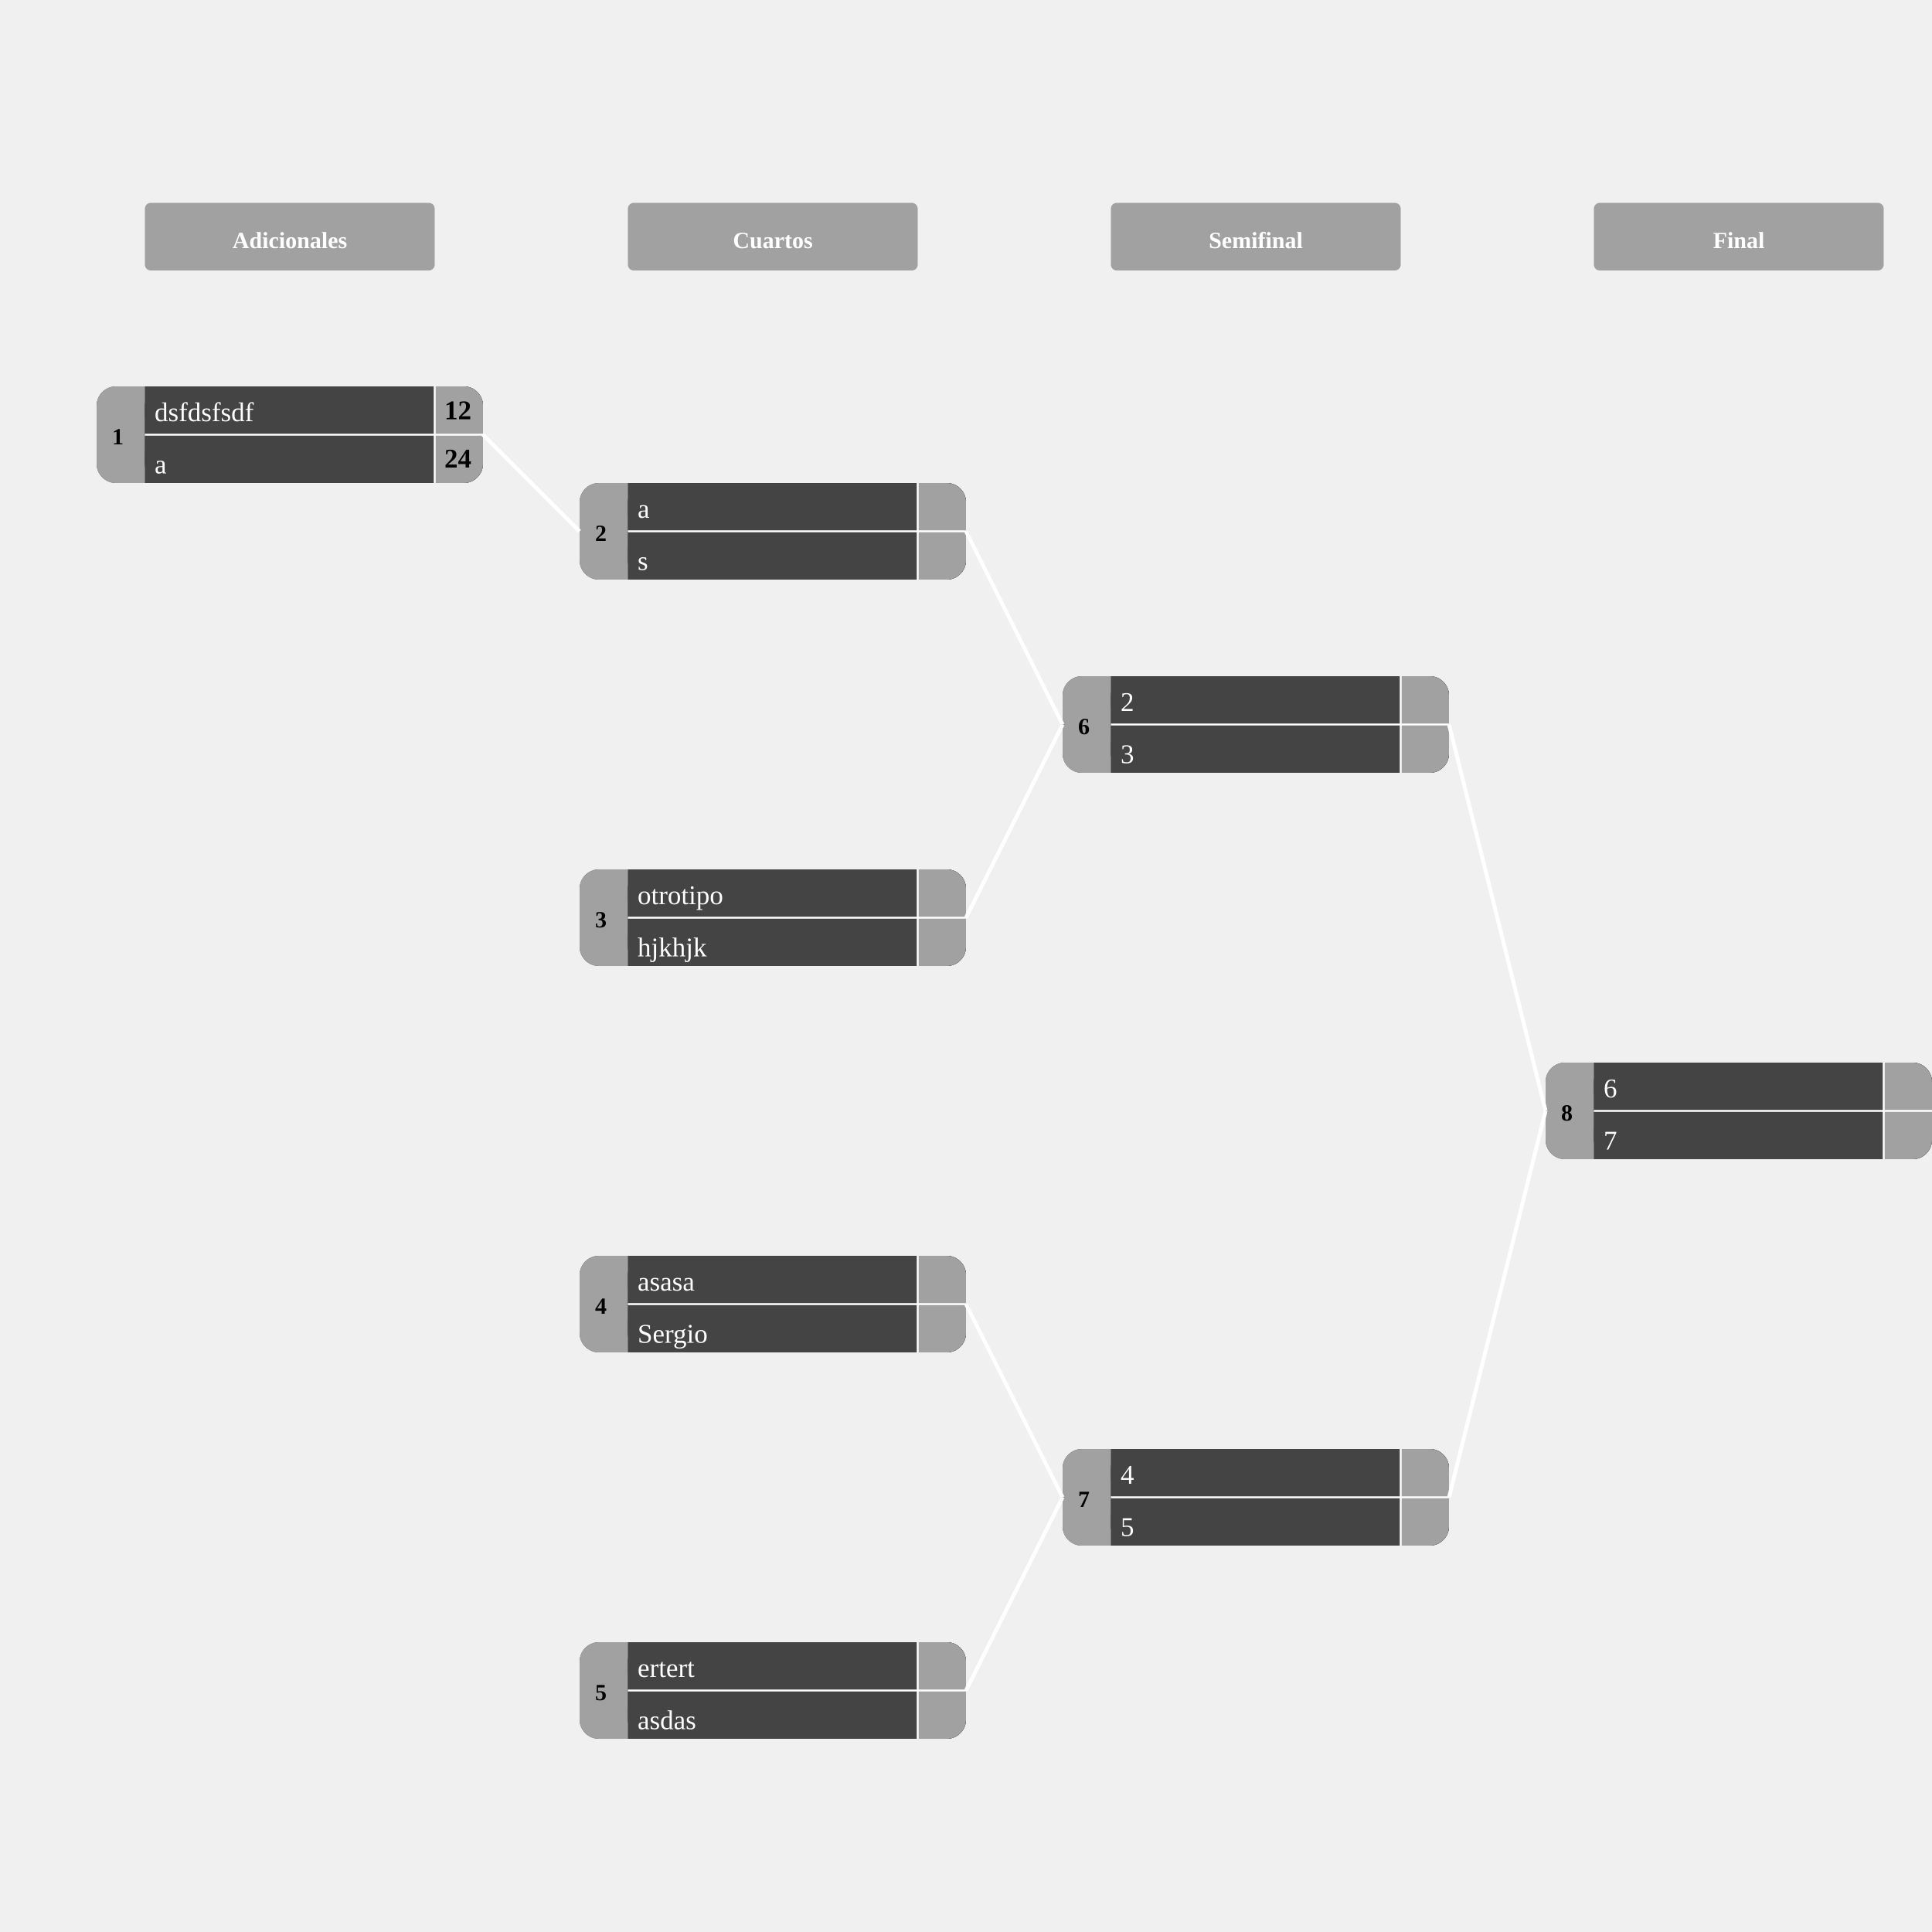
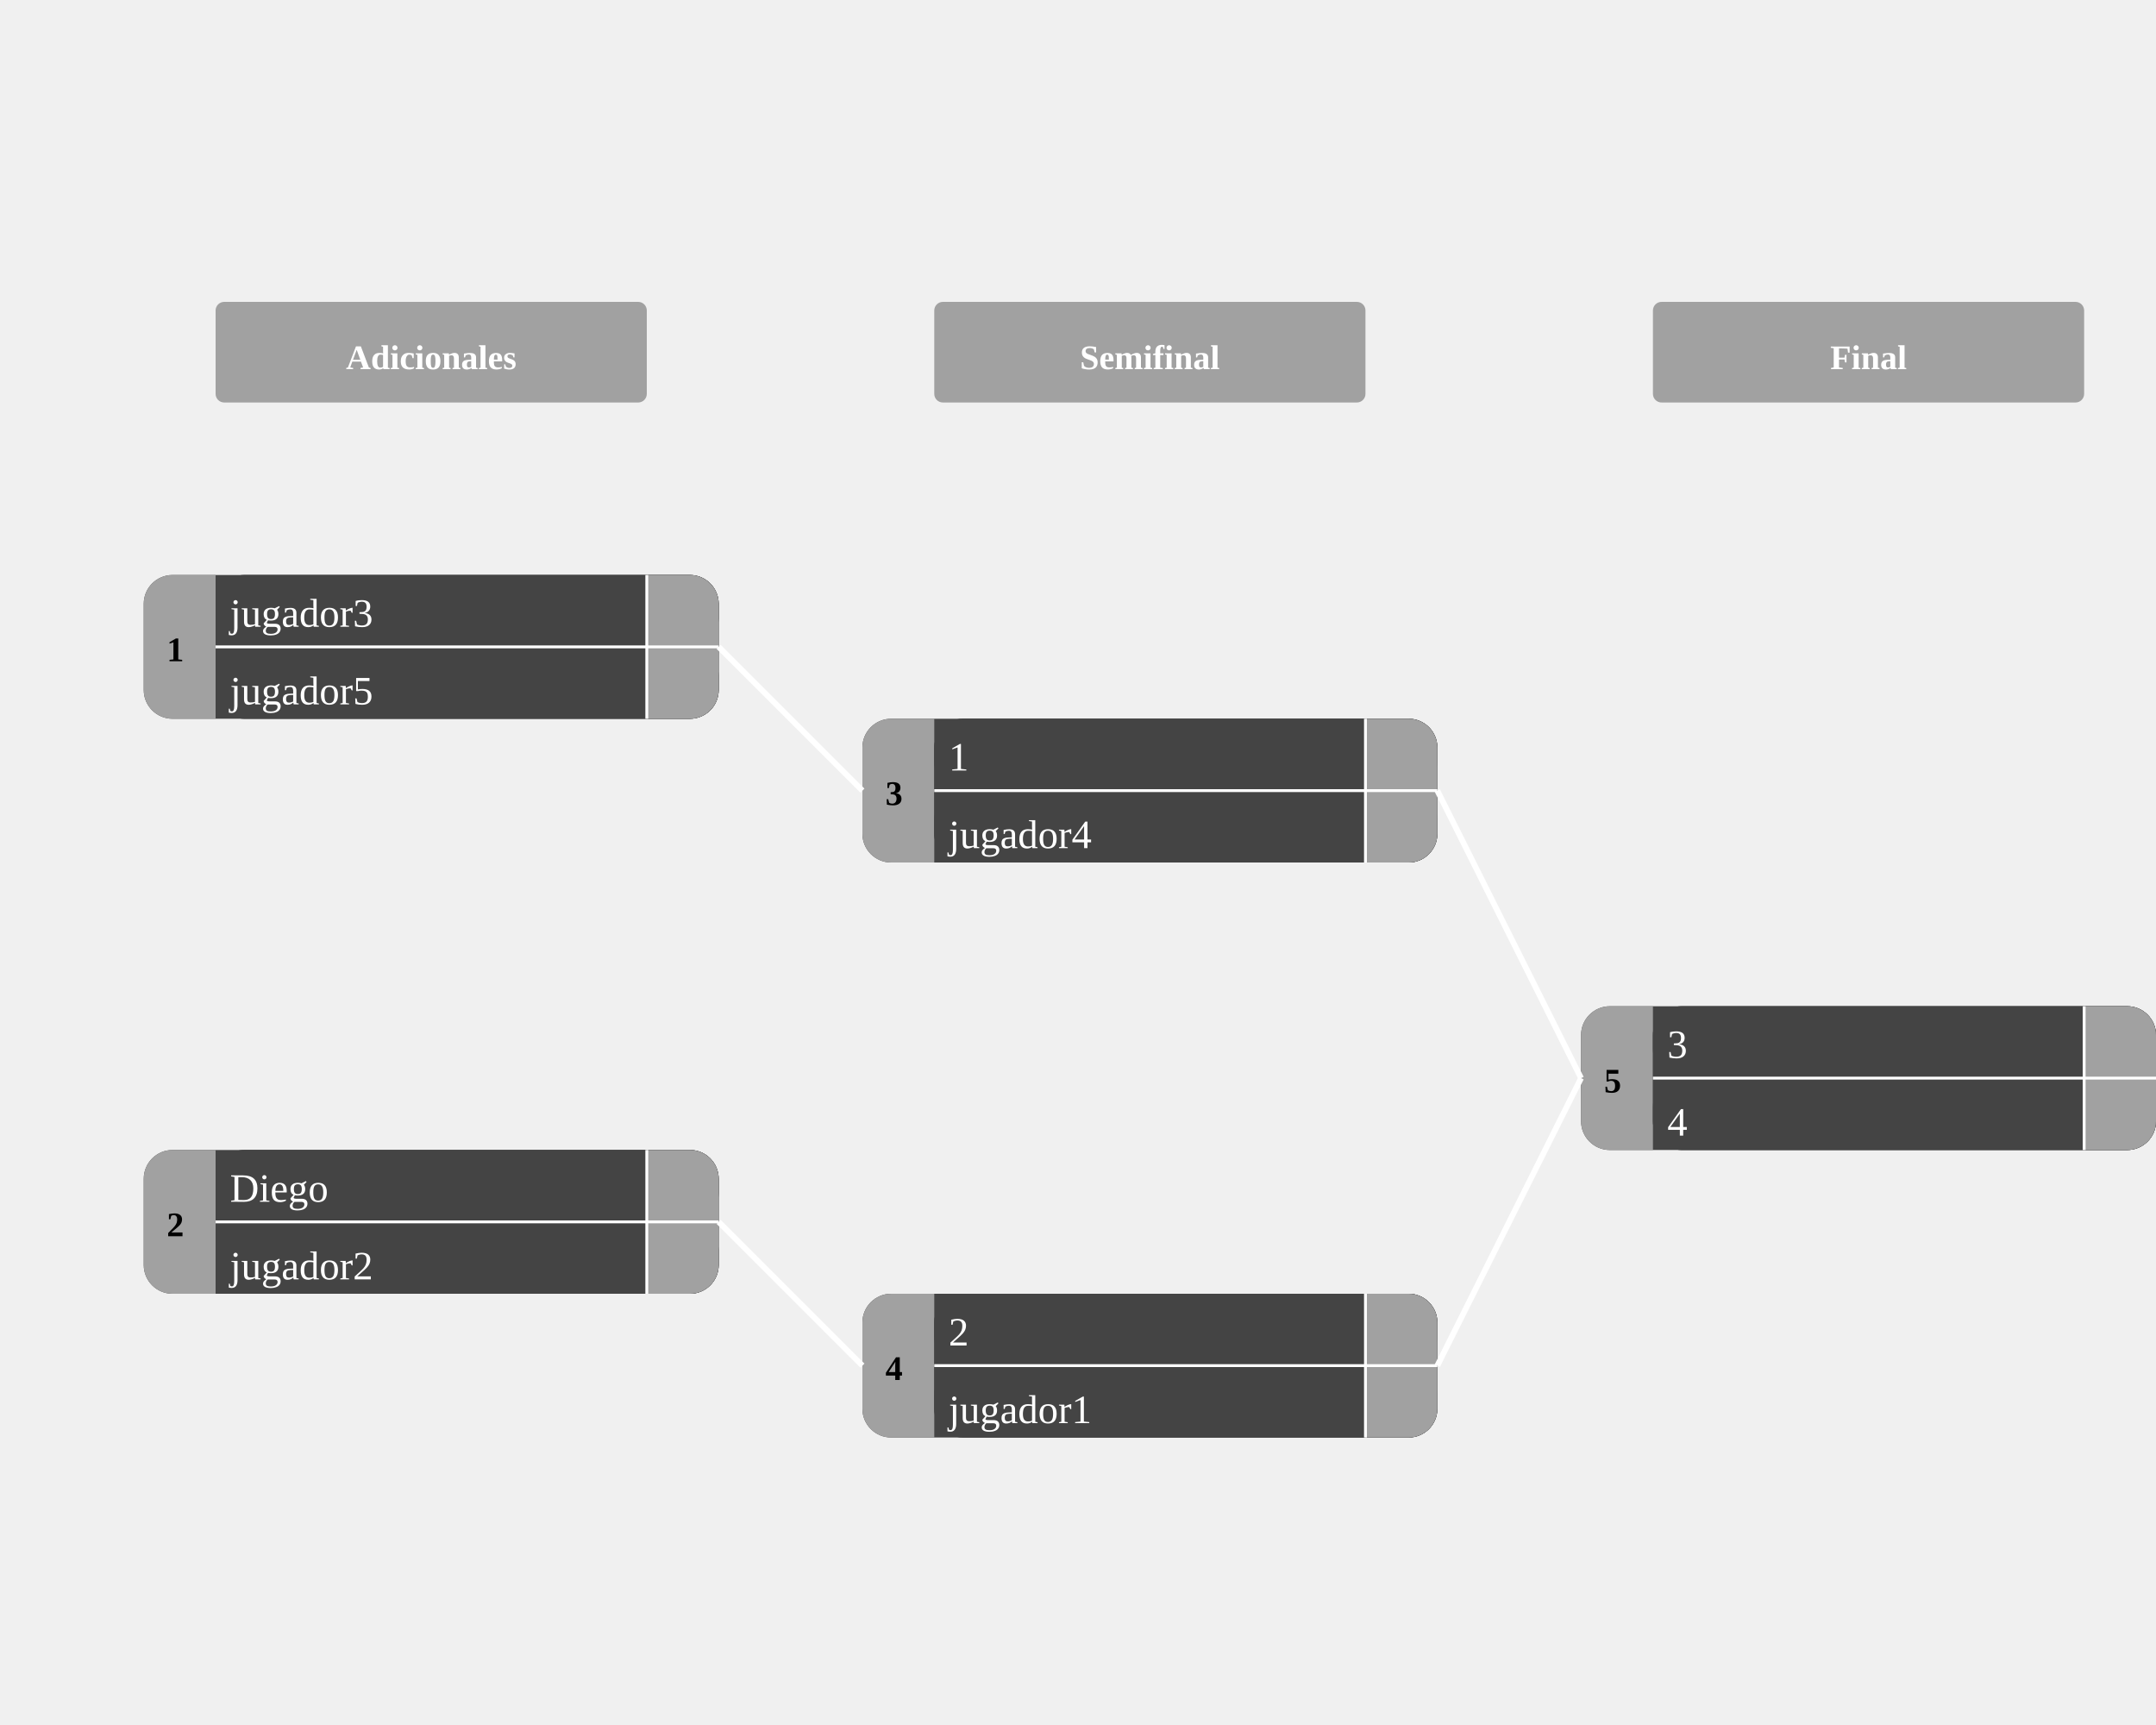
- <svg xmlns="http://www.w3.org/2000/svg" baseProfile="full" height="1000.0" id="svg_enfrentamientos" version="1.1" viewBox="0 0 1000.0 850.0" width="1000.0">
+ <svg xmlns="http://www.w3.org/2000/svg" baseProfile="full" height="600.0" id="svg_enfrentamientos" version="1.1" viewBox="0 0 750.0 450.0" width="750.0">
  <defs />
  <g id="g__enfrentamientos">
    <rect class="label__rect" fill="#a1a1a1" height="35" rx="3" ry="3" width="150" x="75" y="30" />
    <text class="etiquetas_levels" dominant-baseline="middle" fill="white" font-weight="700" text-anchor="middle" x="150" y="50">Adicionales</text>
    <g class="matchup" id="match__1">
      <rect class="fondo_matchup" fill="#444444" height="50px" rx="10" ry="10" width="200px" x="50.0" y="125.0" />
      <path class="matchup__id__container" d="M 60.0,125.0 h 15 v 50 h -15 a 10,10 0 0 1 -10,-10 v -30 a 10,10 0 0 1 10,-10 Z" fill="#a1a1a1" />
      <text class="matchup__id" font-weight="700" x="58.0" y="155.0">1</text>
      <rect class="players__container" fill="#444444" height="50px" rx="10" ry="10" width="175px" x="75.0" y="125.0" />
      <g class="matchup__player draggable">
        <rect fill="#444444" height="25px" rx="10" ry="10" width="175px" x="75.0" y="125.0" />
-         <text class="matchup__player1 loser" fill="white" font-size="14px" x="80.0" y="143.0">dsfdsfsdf</text>
+         <text class="matchup__player1" fill="white" font-size="14px" x="80.0" y="143.0">jugador3</text>
      </g>
      <g class="matchup__player draggable">
        <rect fill="#444444" height="25px" rx="10" ry="10" width="175px" x="75.0" y="150.0" />
-         <text class="matchup__player2 winner" fill="white" font-size="14px" x="80.0" y="170.0">a</text>
+         <text class="matchup__player2" fill="white" font-size="14px" x="80.0" y="170.0">jugador5</text>
      </g>
      <path class="match__puntaje__player1" d="M 225.0,125.0 h 15 a 10,10 0 0 1 10,10 v 15 h -25 v -25 Z" fill="#a1a1a1" />
-       <text class="match__puntaje__player1__text" fill="black" font-size="14px" font-weight="700" x="230.0" y="142.0">12</text>
+       <text class="match__puntaje__player1__text" fill="black" font-size="14px" font-weight="700" x="230.0" y="142.0" />
      <path class="match__puntaje__player2" d="M 225.0,150.0 h 25 v 15 a 10,10 0 0 1 -10,10 h -15 v -25 Z" fill="#a1a1a1" />
-       <text class="match__puntaje__player2__text" fill="black" font-size="14px" font-weight="700" x="230.0" y="167.0">24</text>
+       <text class="match__puntaje__player2__text" fill="black" font-size="14px" font-weight="700" x="230.0" y="167.0" />
      <line class="divisor_line" stroke="white" stroke-width="1" x1="75.0" x2="250.0" y1="150.0" y2="150.0" />
      <line class="divisor_line_2" stroke="white" stroke-width="1" x1="225.0" x2="225.0" y1="125.0" y2="175.0" />
    </g>
+     <g class="matchup" id="match__2">
+       <rect class="fondo_matchup" fill="#444444" height="50px" rx="10" ry="10" width="200px" x="50.0" y="325.0" />
+       <path class="matchup__id__container" d="M 60.0,325.0 h 15 v 50 h -15 a 10,10 0 0 1 -10,-10 v -30 a 10,10 0 0 1 10,-10 Z" fill="#a1a1a1" />
+       <text class="matchup__id" font-weight="700" x="58.0" y="355.0">2</text>
+       <rect class="players__container" fill="#444444" height="50px" rx="10" ry="10" width="175px" x="75.0" y="325.0" />
+       <g class="matchup__player draggable">
+         <rect fill="#444444" height="25px" rx="10" ry="10" width="175px" x="75.0" y="325.0" />
+         <text class="matchup__player1" fill="white" font-size="14px" x="80.0" y="343.0">Diego</text>
+       </g>
+       <g class="matchup__player draggable">
+         <rect fill="#444444" height="25px" rx="10" ry="10" width="175px" x="75.0" y="350.0" />
+         <text class="matchup__player2" fill="white" font-size="14px" x="80.0" y="370.0">jugador2</text>
+       </g>
+       <path class="match__puntaje__player1" d="M 225.0,325.0 h 15 a 10,10 0 0 1 10,10 v 15 h -25 v -25 Z" fill="#a1a1a1" />
+       <text class="match__puntaje__player1__text" fill="black" font-size="14px" font-weight="700" x="230.0" y="342.0" />
+       <path class="match__puntaje__player2" d="M 225.0,350.0 h 25 v 15 a 10,10 0 0 1 -10,10 h -15 v -25 Z" fill="#a1a1a1" />
+       <text class="match__puntaje__player2__text" fill="black" font-size="14px" font-weight="700" x="230.0" y="367.0" />
+       <line class="divisor_line" stroke="white" stroke-width="1" x1="75.0" x2="250.0" y1="350.0" y2="350.0" />
+       <line class="divisor_line_2" stroke="white" stroke-width="1" x1="225.0" x2="225.0" y1="325.0" y2="375.0" />
+     </g>
    <rect class="label__rect" fill="#a1a1a1" height="35" rx="3" ry="3" width="150" x="325" y="30" />
-     <text class="etiquetas_levels" dominant-baseline="middle" fill="white" font-weight="700" text-anchor="middle" x="400" y="50">Cuartos</text>
-     <g class="matchup" id="match__2">
+     <text class="etiquetas_levels" dominant-baseline="middle" fill="white" font-weight="700" text-anchor="middle" x="400" y="50">Semifinal</text>
+     <g class="matchup" id="match__3">
      <rect class="fondo_matchup" fill="#444444" height="50px" rx="10" ry="10" width="200px" x="300.0" y="175.0" />
      <path class="matchup__id__container" d="M 310.0,175.0 h 15 v 50 h -15 a 10,10 0 0 1 -10,-10 v -30 a 10,10 0 0 1 10,-10 Z" fill="#a1a1a1" />
-       <text class="matchup__id" font-weight="700" x="308.0" y="205.0">2</text>
+       <text class="matchup__id" font-weight="700" x="308.0" y="205.0">3</text>
      <rect class="players__container" fill="#444444" height="50px" rx="10" ry="10" width="175px" x="325.0" y="175.0" />
      <g class="matchup__player">
        <rect fill="#444444" height="25px" rx="10" ry="10" width="175px" x="325.0" y="175.0" />
-         <text class="matchup__player1 changed" fill="white" font-size="14px" x="330.0" y="193.0">a</text>
+         <text class="matchup__player1" fill="white" font-size="14px" x="330.0" y="193.0">1</text>
      </g>
      <g class="matchup__player draggable">
        <rect fill="#444444" height="25px" rx="10" ry="10" width="175px" x="325.0" y="200.0" />
-         <text class="matchup__player2" fill="white" font-size="14px" x="330.0" y="220.0">s</text>
+         <text class="matchup__player2" fill="white" font-size="14px" x="330.0" y="220.0">jugador4</text>
      </g>
      <path class="match__puntaje__player1" d="M 475.0,175.0 h 15 a 10,10 0 0 1 10,10 v 15 h -25 v -25 Z" fill="#a1a1a1" />
      <text class="match__puntaje__player1__text" fill="black" font-size="14px" font-weight="700" x="480.0" y="192.0" />
      <path class="match__puntaje__player2" d="M 475.0,200.0 h 25 v 15 a 10,10 0 0 1 -10,10 h -15 v -25 Z" fill="#a1a1a1" />
      <text class="match__puntaje__player2__text" fill="black" font-size="14px" font-weight="700" x="480.0" y="217.0" />
      <line class="divisor_line" stroke="white" stroke-width="1" x1="325.0" x2="500.0" y1="200.0" y2="200.0" />
      <line class="divisor_line_2" stroke="white" stroke-width="1" x1="475.0" x2="475.0" y1="175.0" y2="225.0" />
    </g>
-     <g class="matchup" id="match__3">
+     <g class="matchup" id="match__4">
      <rect class="fondo_matchup" fill="#444444" height="50px" rx="10" ry="10" width="200px" x="300.0" y="375.0" />
      <path class="matchup__id__container" d="M 310.0,375.0 h 15 v 50 h -15 a 10,10 0 0 1 -10,-10 v -30 a 10,10 0 0 1 10,-10 Z" fill="#a1a1a1" />
-       <text class="matchup__id" font-weight="700" x="308.0" y="405.0">3</text>
+       <text class="matchup__id" font-weight="700" x="308.0" y="405.0">4</text>
      <rect class="players__container" fill="#444444" height="50px" rx="10" ry="10" width="175px" x="325.0" y="375.0" />
-       <g class="matchup__player draggable">
+       <g class="matchup__player">
        <rect fill="#444444" height="25px" rx="10" ry="10" width="175px" x="325.0" y="375.0" />
-         <text class="matchup__player1" fill="white" font-size="14px" x="330.0" y="393.0">otrotipo</text>
+         <text class="matchup__player1" fill="white" font-size="14px" x="330.0" y="393.0">2</text>
      </g>
      <g class="matchup__player draggable">
        <rect fill="#444444" height="25px" rx="10" ry="10" width="175px" x="325.0" y="400.0" />
-         <text class="matchup__player2" fill="white" font-size="14px" x="330.0" y="420.0">hjkhjk</text>
+         <text class="matchup__player2" fill="white" font-size="14px" x="330.0" y="420.0">jugador1</text>
      </g>
      <path class="match__puntaje__player1" d="M 475.0,375.0 h 15 a 10,10 0 0 1 10,10 v 15 h -25 v -25 Z" fill="#a1a1a1" />
      <text class="match__puntaje__player1__text" fill="black" font-size="14px" font-weight="700" x="480.0" y="392.0" />
      <path class="match__puntaje__player2" d="M 475.0,400.0 h 25 v 15 a 10,10 0 0 1 -10,10 h -15 v -25 Z" fill="#a1a1a1" />
      <text class="match__puntaje__player2__text" fill="black" font-size="14px" font-weight="700" x="480.0" y="417.0" />
      <line class="divisor_line" stroke="white" stroke-width="1" x1="325.0" x2="500.0" y1="400.0" y2="400.0" />
      <line class="divisor_line_2" stroke="white" stroke-width="1" x1="475.0" x2="475.0" y1="375.0" y2="425.0" />
    </g>
-     <g class="matchup" id="match__4">
-       <rect class="fondo_matchup" fill="#444444" height="50px" rx="10" ry="10" width="200px" x="300.0" y="575.0" />
-       <path class="matchup__id__container" d="M 310.0,575.0 h 15 v 50 h -15 a 10,10 0 0 1 -10,-10 v -30 a 10,10 0 0 1 10,-10 Z" fill="#a1a1a1" />
-       <text class="matchup__id" font-weight="700" x="308.0" y="605.0">4</text>
-       <rect class="players__container" fill="#444444" height="50px" rx="10" ry="10" width="175px" x="325.0" y="575.0" />
-       <g class="matchup__player draggable">
-         <rect fill="#444444" height="25px" rx="10" ry="10" width="175px" x="325.0" y="575.0" />
-         <text class="matchup__player1" fill="white" font-size="14px" x="330.0" y="593.0">asasa</text>
-       </g>
-       <g class="matchup__player draggable">
-         <rect fill="#444444" height="25px" rx="10" ry="10" width="175px" x="325.0" y="600.0" />
-         <text class="matchup__player2" fill="white" font-size="14px" x="330.0" y="620.0">Sergio</text>
-       </g>
-       <path class="match__puntaje__player1" d="M 475.0,575.0 h 15 a 10,10 0 0 1 10,10 v 15 h -25 v -25 Z" fill="#a1a1a1" />
-       <text class="match__puntaje__player1__text" fill="black" font-size="14px" font-weight="700" x="480.0" y="592.0" />
-       <path class="match__puntaje__player2" d="M 475.0,600.0 h 25 v 15 a 10,10 0 0 1 -10,10 h -15 v -25 Z" fill="#a1a1a1" />
-       <text class="match__puntaje__player2__text" fill="black" font-size="14px" font-weight="700" x="480.0" y="617.0" />
-       <line class="divisor_line" stroke="white" stroke-width="1" x1="325.0" x2="500.0" y1="600.0" y2="600.0" />
-       <line class="divisor_line_2" stroke="white" stroke-width="1" x1="475.0" x2="475.0" y1="575.0" y2="625.0" />
-     </g>
+     <rect class="label__rect" fill="#a1a1a1" height="35" rx="3" ry="3" width="150" x="575" y="30" />
+     <text class="etiquetas_levels" dominant-baseline="middle" fill="white" font-weight="700" text-anchor="middle" x="650" y="50">Final</text>
    <g class="matchup" id="match__5">
-       <rect class="fondo_matchup" fill="#444444" height="50px" rx="10" ry="10" width="200px" x="300.0" y="775.0" />
-       <path class="matchup__id__container" d="M 310.0,775.0 h 15 v 50 h -15 a 10,10 0 0 1 -10,-10 v -30 a 10,10 0 0 1 10,-10 Z" fill="#a1a1a1" />
-       <text class="matchup__id" font-weight="700" x="308.0" y="805.0">5</text>
-       <rect class="players__container" fill="#444444" height="50px" rx="10" ry="10" width="175px" x="325.0" y="775.0" />
-       <g class="matchup__player draggable">
-         <rect fill="#444444" height="25px" rx="10" ry="10" width="175px" x="325.0" y="775.0" />
-         <text class="matchup__player1" fill="white" font-size="14px" x="330.0" y="793.0">ertert</text>
-       </g>
-       <g class="matchup__player draggable">
-         <rect fill="#444444" height="25px" rx="10" ry="10" width="175px" x="325.0" y="800.0" />
-         <text class="matchup__player2" fill="white" font-size="14px" x="330.0" y="820.0">asdas</text>
-       </g>
-       <path class="match__puntaje__player1" d="M 475.0,775.0 h 15 a 10,10 0 0 1 10,10 v 15 h -25 v -25 Z" fill="#a1a1a1" />
-       <text class="match__puntaje__player1__text" fill="black" font-size="14px" font-weight="700" x="480.0" y="792.0" />
-       <path class="match__puntaje__player2" d="M 475.0,800.0 h 25 v 15 a 10,10 0 0 1 -10,10 h -15 v -25 Z" fill="#a1a1a1" />
-       <text class="match__puntaje__player2__text" fill="black" font-size="14px" font-weight="700" x="480.0" y="817.0" />
-       <line class="divisor_line" stroke="white" stroke-width="1" x1="325.0" x2="500.0" y1="800.0" y2="800.0" />
-       <line class="divisor_line_2" stroke="white" stroke-width="1" x1="475.0" x2="475.0" y1="775.0" y2="825.0" />
-     </g>
-     <rect class="label__rect" fill="#a1a1a1" height="35" rx="3" ry="3" width="150" x="575" y="30" />
-     <text class="etiquetas_levels" dominant-baseline="middle" fill="white" font-weight="700" text-anchor="middle" x="650" y="50">Semifinal</text>
-     <g class="matchup" id="match__6">
      <rect class="fondo_matchup" fill="#444444" height="50px" rx="10" ry="10" width="200px" x="550.0" y="275.0" />
      <path class="matchup__id__container" d="M 560.0,275.0 h 15 v 50 h -15 a 10,10 0 0 1 -10,-10 v -30 a 10,10 0 0 1 10,-10 Z" fill="#a1a1a1" />
-       <text class="matchup__id" font-weight="700" x="558.0" y="305.0">6</text>
+       <text class="matchup__id" font-weight="700" x="558.0" y="305.0">5</text>
      <rect class="players__container" fill="#444444" height="50px" rx="10" ry="10" width="175px" x="575.0" y="275.0" />
      <g class="matchup__player">
        <rect fill="#444444" height="25px" rx="10" ry="10" width="175px" x="575.0" y="275.0" />
-         <text class="matchup__player1" fill="white" font-size="14px" x="580.0" y="293.0">2</text>
+         <text class="matchup__player1" fill="white" font-size="14px" x="580.0" y="293.0">3</text>
      </g>
      <g class="matchup__player">
        <rect fill="#444444" height="25px" rx="10" ry="10" width="175px" x="575.0" y="300.0" />
-         <text class="matchup__player2" fill="white" font-size="14px" x="580.0" y="320.0">3</text>
+         <text class="matchup__player2" fill="white" font-size="14px" x="580.0" y="320.0">4</text>
      </g>
      <path class="match__puntaje__player1" d="M 725.0,275.0 h 15 a 10,10 0 0 1 10,10 v 15 h -25 v -25 Z" fill="#a1a1a1" />
      <text class="match__puntaje__player1__text" fill="black" font-size="14px" font-weight="700" x="730.0" y="292.0" />
      <path class="match__puntaje__player2" d="M 725.0,300.0 h 25 v 15 a 10,10 0 0 1 -10,10 h -15 v -25 Z" fill="#a1a1a1" />
      <text class="match__puntaje__player2__text" fill="black" font-size="14px" font-weight="700" x="730.0" y="317.0" />
      <line class="divisor_line" stroke="white" stroke-width="1" x1="575.0" x2="750.0" y1="300.0" y2="300.0" />
      <line class="divisor_line_2" stroke="white" stroke-width="1" x1="725.0" x2="725.0" y1="275.0" y2="325.0" />
    </g>
-     <g class="matchup" id="match__7">
-       <rect class="fondo_matchup" fill="#444444" height="50px" rx="10" ry="10" width="200px" x="550.0" y="675.0" />
-       <path class="matchup__id__container" d="M 560.0,675.0 h 15 v 50 h -15 a 10,10 0 0 1 -10,-10 v -30 a 10,10 0 0 1 10,-10 Z" fill="#a1a1a1" />
-       <text class="matchup__id" font-weight="700" x="558.0" y="705.0">7</text>
-       <rect class="players__container" fill="#444444" height="50px" rx="10" ry="10" width="175px" x="575.0" y="675.0" />
-       <g class="matchup__player">
-         <rect fill="#444444" height="25px" rx="10" ry="10" width="175px" x="575.0" y="675.0" />
-         <text class="matchup__player1" fill="white" font-size="14px" x="580.0" y="693.0">4</text>
-       </g>
-       <g class="matchup__player">
-         <rect fill="#444444" height="25px" rx="10" ry="10" width="175px" x="575.0" y="700.0" />
-         <text class="matchup__player2" fill="white" font-size="14px" x="580.0" y="720.0">5</text>
-       </g>
-       <path class="match__puntaje__player1" d="M 725.0,675.0 h 15 a 10,10 0 0 1 10,10 v 15 h -25 v -25 Z" fill="#a1a1a1" />
-       <text class="match__puntaje__player1__text" fill="black" font-size="14px" font-weight="700" x="730.0" y="692.0" />
-       <path class="match__puntaje__player2" d="M 725.0,700.0 h 25 v 15 a 10,10 0 0 1 -10,10 h -15 v -25 Z" fill="#a1a1a1" />
-       <text class="match__puntaje__player2__text" fill="black" font-size="14px" font-weight="700" x="730.0" y="717.0" />
-       <line class="divisor_line" stroke="white" stroke-width="1" x1="575.0" x2="750.0" y1="700.0" y2="700.0" />
-       <line class="divisor_line_2" stroke="white" stroke-width="1" x1="725.0" x2="725.0" y1="675.0" y2="725.0" />
-     </g>
-     <rect class="label__rect" fill="#a1a1a1" height="35" rx="3" ry="3" width="150" x="825" y="30" />
-     <text class="etiquetas_levels" dominant-baseline="middle" fill="white" font-weight="700" text-anchor="middle" x="900" y="50">Final</text>
-     <g class="matchup" id="match__8">
-       <rect class="fondo_matchup" fill="#444444" height="50px" rx="10" ry="10" width="200px" x="800.0" y="475.0" />
-       <path class="matchup__id__container" d="M 810.0,475.0 h 15 v 50 h -15 a 10,10 0 0 1 -10,-10 v -30 a 10,10 0 0 1 10,-10 Z" fill="#a1a1a1" />
-       <text class="matchup__id" font-weight="700" x="808.0" y="505.0">8</text>
-       <rect class="players__container" fill="#444444" height="50px" rx="10" ry="10" width="175px" x="825.0" y="475.0" />
-       <g class="matchup__player">
-         <rect fill="#444444" height="25px" rx="10" ry="10" width="175px" x="825.0" y="475.0" />
-         <text class="matchup__player1" fill="white" font-size="14px" x="830.0" y="493.0">6</text>
-       </g>
-       <g class="matchup__player">
-         <rect fill="#444444" height="25px" rx="10" ry="10" width="175px" x="825.0" y="500.0" />
-         <text class="matchup__player2" fill="white" font-size="14px" x="830.0" y="520.0">7</text>
-       </g>
-       <path class="match__puntaje__player1" d="M 975.0,475.0 h 15 a 10,10 0 0 1 10,10 v 15 h -25 v -25 Z" fill="#a1a1a1" />
-       <text class="match__puntaje__player1__text" fill="black" font-size="14px" font-weight="700" x="980.0" y="492.0" />
-       <path class="match__puntaje__player2" d="M 975.0,500.0 h 25 v 15 a 10,10 0 0 1 -10,10 h -15 v -25 Z" fill="#a1a1a1" />
-       <text class="match__puntaje__player2__text" fill="black" font-size="14px" font-weight="700" x="980.0" y="517.0" />
-       <line class="divisor_line" stroke="white" stroke-width="1" x1="825.0" x2="1000.0" y1="500.0" y2="500.0" />
-       <line class="divisor_line_2" stroke="white" stroke-width="1" x1="975.0" x2="975.0" y1="475.0" y2="525.0" />
-     </g>
  </g>
  <g id="g__conectores">
    <polyline class="connective__lines" fill="none" points="250.0,150.0 300.0,200.0" stroke="white" stroke-width="2" />
+     <polyline class="connective__lines" fill="none" points="250.0,350.0 300.0,400.0" stroke="white" stroke-width="2" />
    <polyline class="connective__lines" fill="none" points="500.0,200.0 550.0,300.0" stroke="white" stroke-width="2" />
    <polyline class="connective__lines" fill="none" points="500.0,400.0 550.0,300.0" stroke="white" stroke-width="2" />
-     <polyline class="connective__lines" fill="none" points="500.0,600.0 550.0,700.0" stroke="white" stroke-width="2" />
-     <polyline class="connective__lines" fill="none" points="500.0,800.0 550.0,700.0" stroke="white" stroke-width="2" />
-     <polyline class="connective__lines" fill="none" points="750.0,300.0 800.0,500.0" stroke="white" stroke-width="2" />
-     <polyline class="connective__lines" fill="none" points="750.0,700.0 800.0,500.0" stroke="white" stroke-width="2" />
  </g>
</svg>
